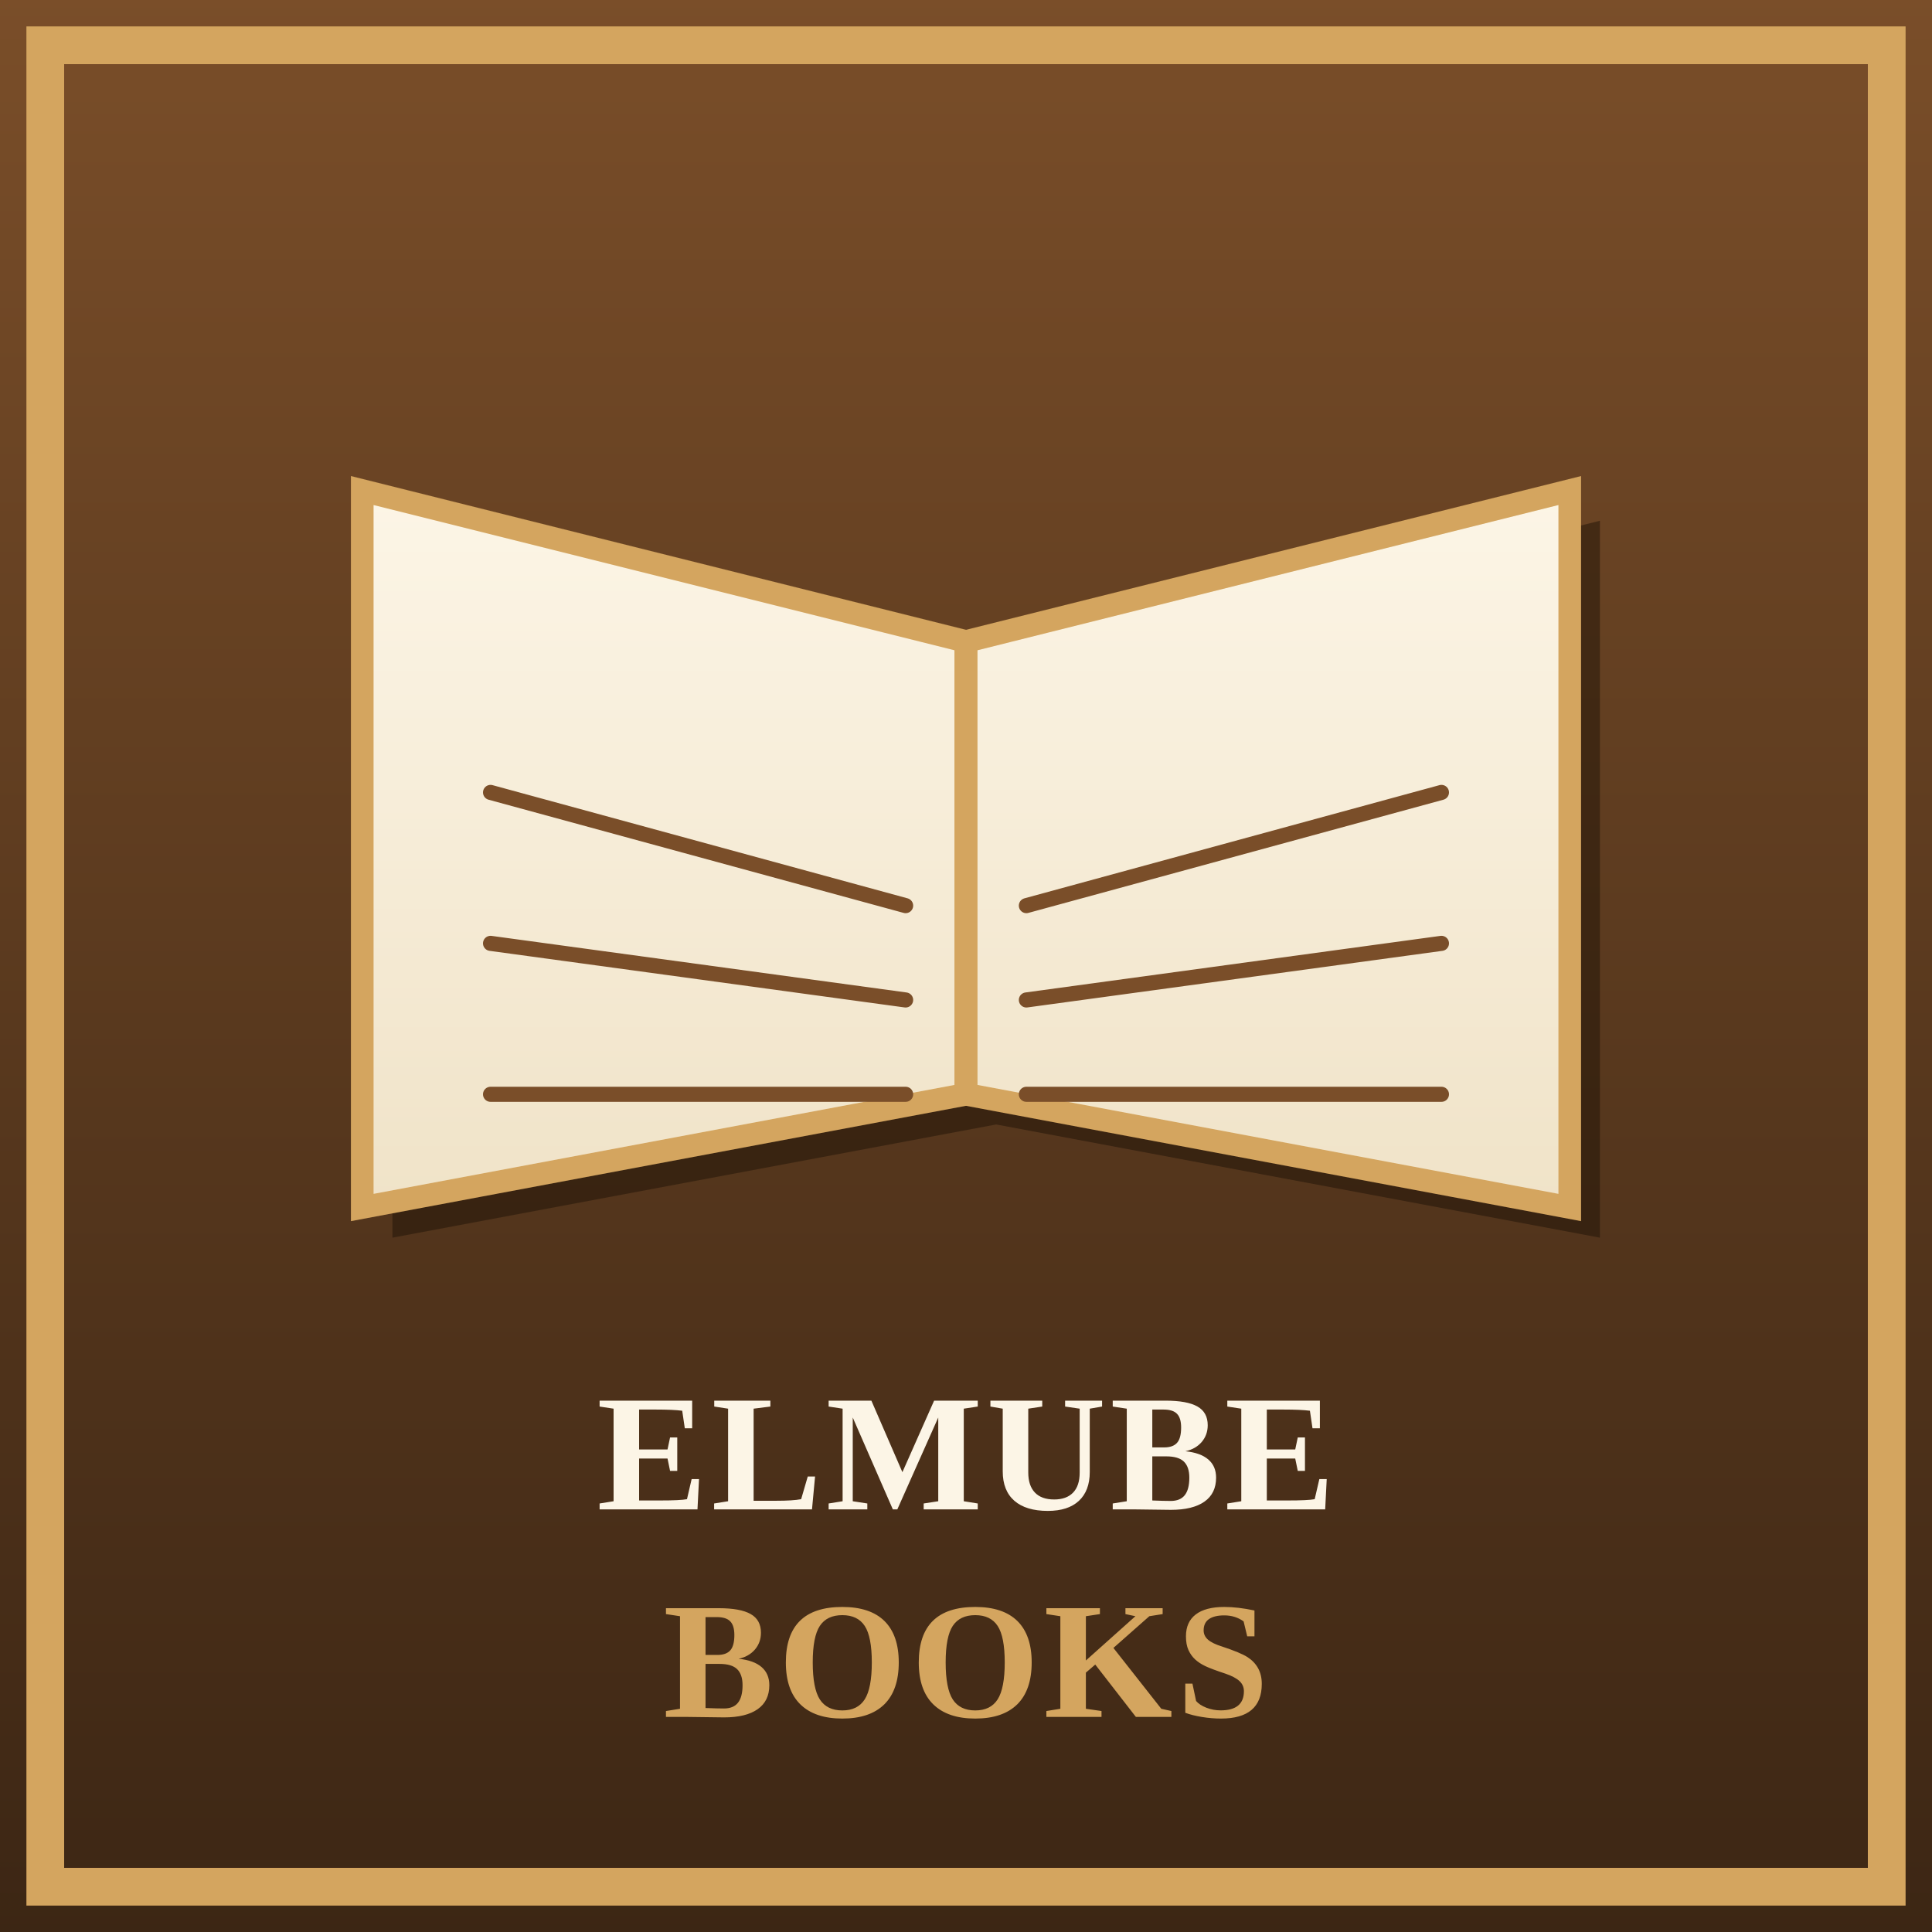
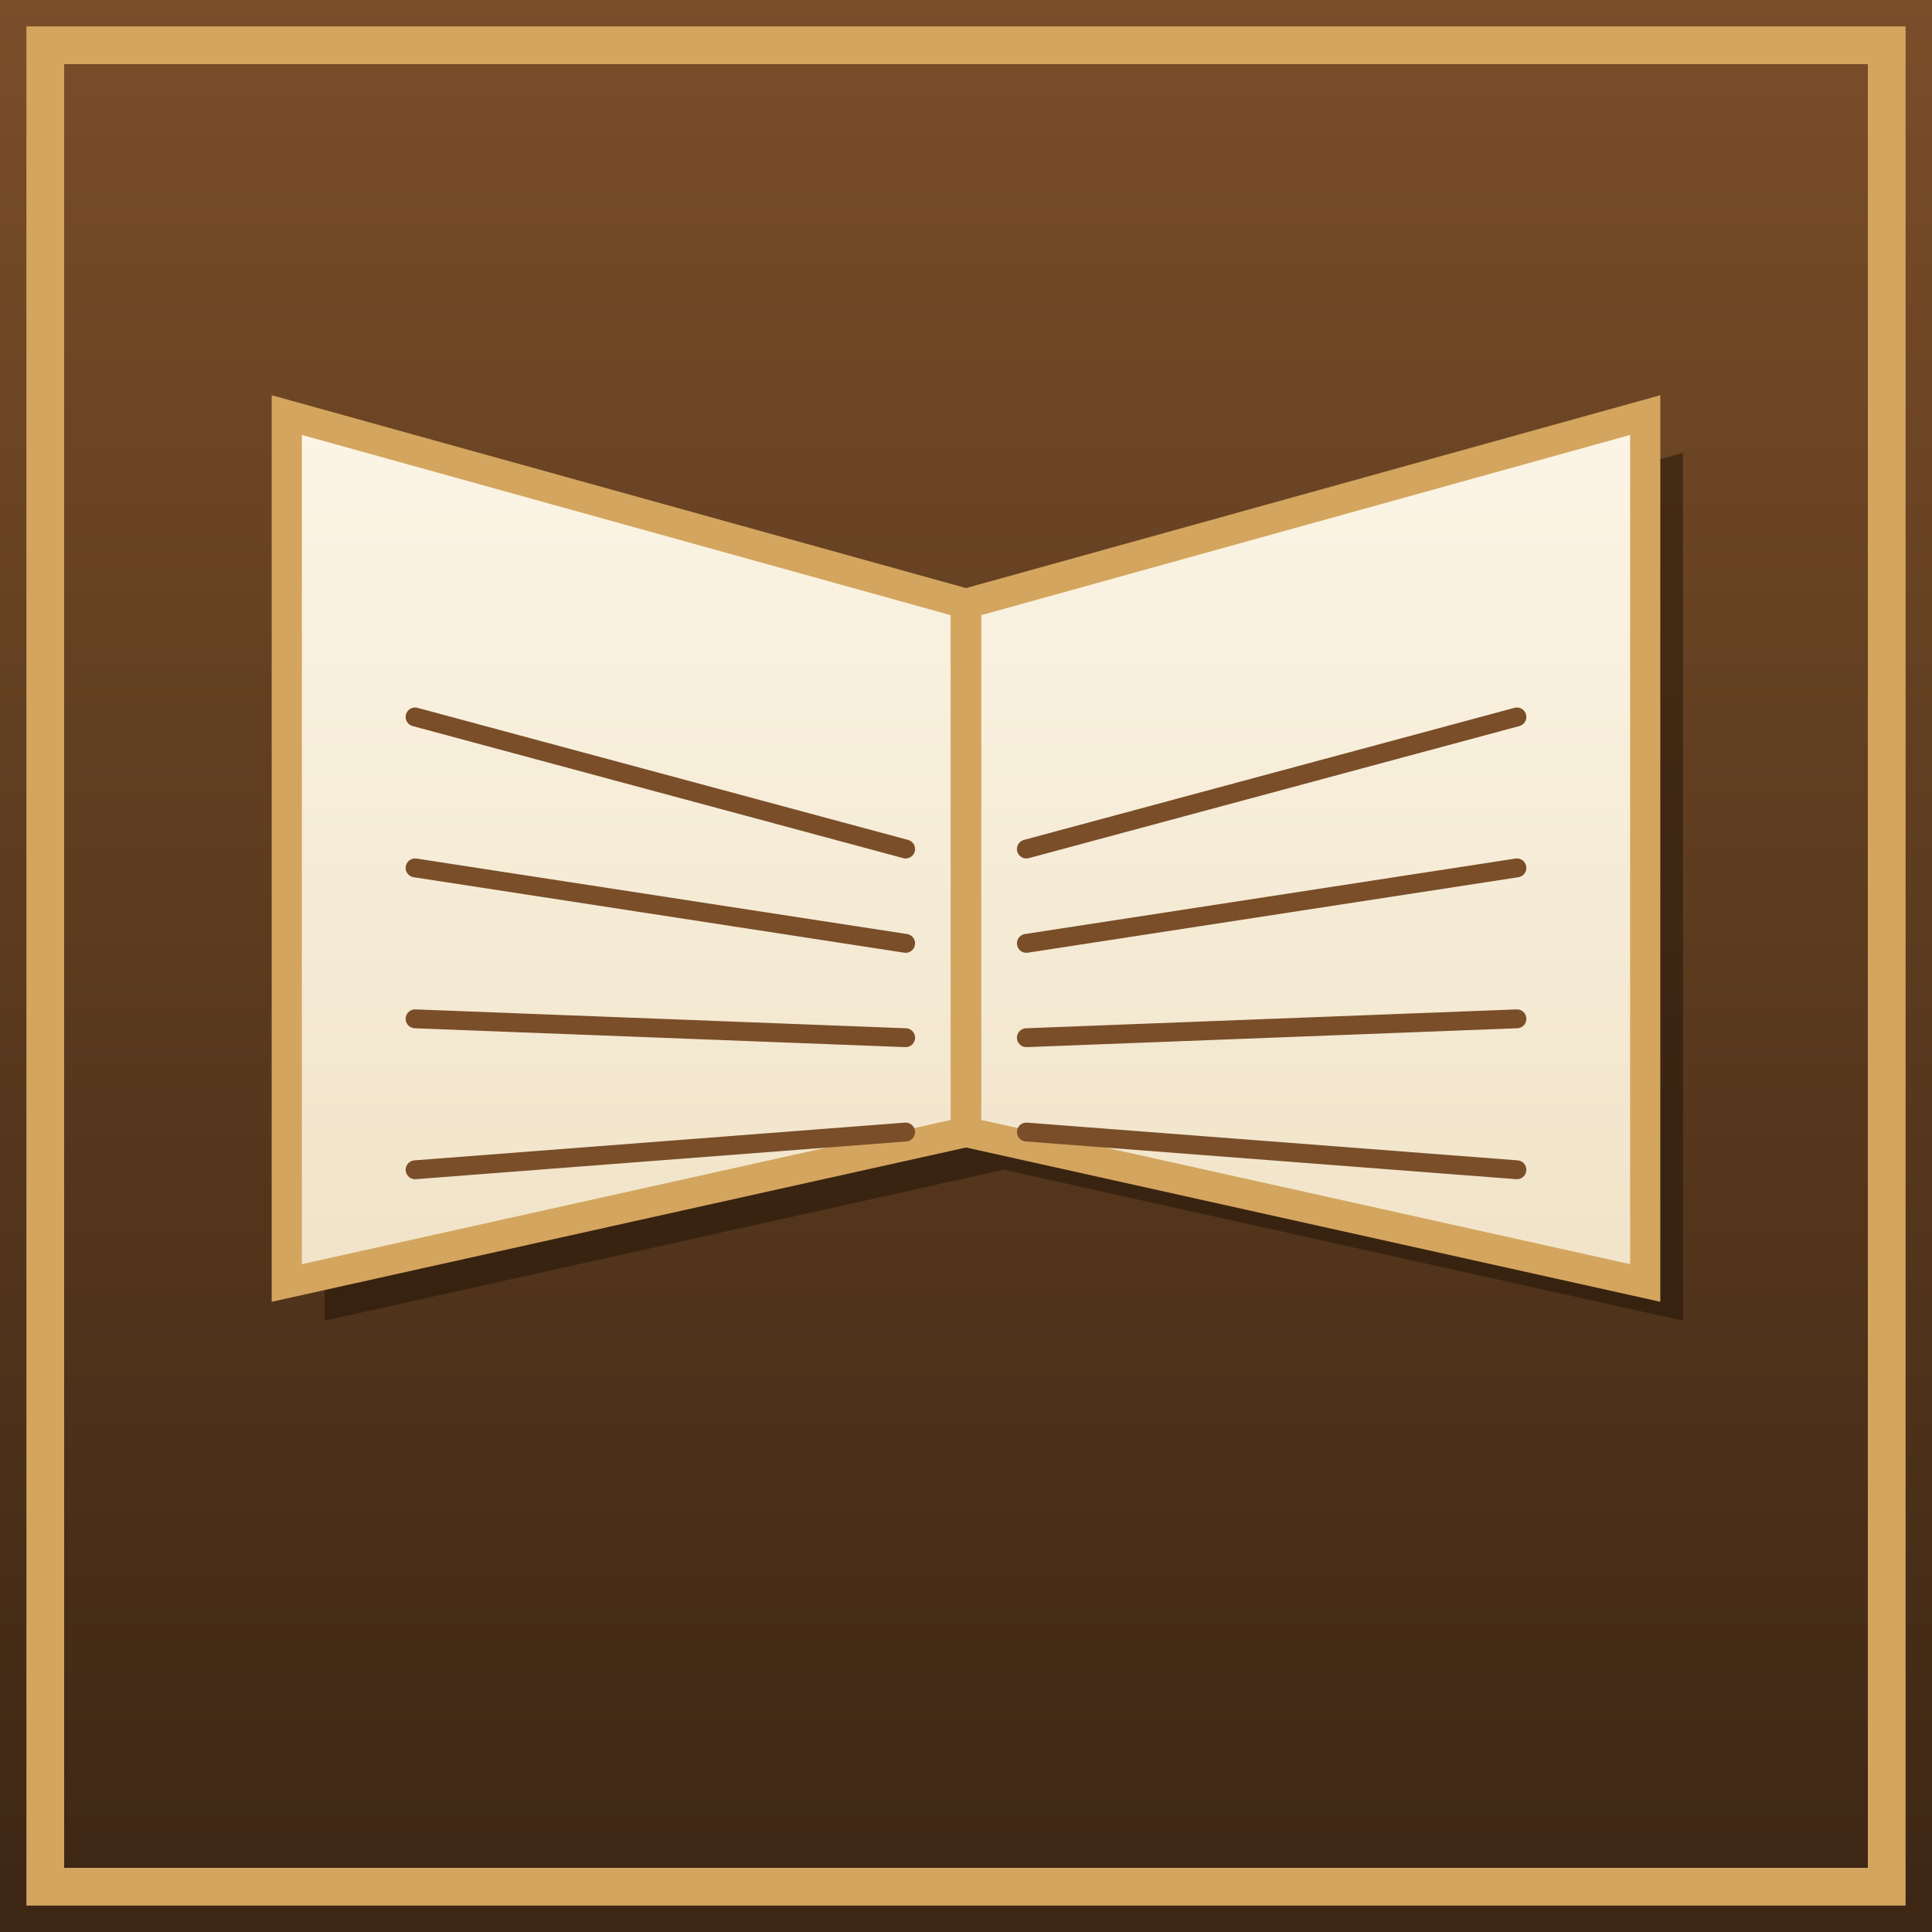
<svg xmlns="http://www.w3.org/2000/svg" viewBox="0 0 512 512">
  <defs>
    <linearGradient id="bg" x1="0" y1="0" x2="0" y2="1">
      <stop offset="0%" stop-color="#7a4e29" />
      <stop offset="100%" stop-color="#3c2614" />
    </linearGradient>
    <linearGradient id="page" x1="0" y1="0" x2="0" y2="1">
      <stop offset="0%" stop-color="#fcf5e6" />
      <stop offset="100%" stop-color="#f0e3c8" />
    </linearGradient>
  </defs>
  <rect width="512" height="512" fill="url(#bg)" />
  <rect x="12" y="12" width="488" height="488" fill="none" stroke="#d4a55f" stroke-width="10" />
-   <g transform="translate(8 8)" opacity="0.5">
-     <path d="M 96 130 L 256 170 L 416 130 L 416 320 L 256 290 L 96 320 Z" fill="#1e1206" />
+   <g transform="translate(10 10)" opacity="0.5">
+     <path d="M 76 110 L 256 160 L 436 110 L 436 340 L 256 300 L 76 340 Z" fill="#1e1206" />
  </g>
-   <path d="M 96 130 L 256 170 L 256 290 L 96 320 Z" fill="url(#page)" stroke="#d4a55f" stroke-width="6" />
-   <path d="M 256 170 L 416 130 L 416 320 L 256 290 Z" fill="url(#page)" stroke="#d4a55f" stroke-width="6" />
-   <line x1="256" y1="170" x2="256" y2="290" stroke="#d4a55f" stroke-width="6" />
-   <line x1="130" y1="210" x2="240" y2="240" stroke="#7a4e29" stroke-width="4" stroke-linecap="round" />
-   <line x1="130" y1="250" x2="240" y2="265" stroke="#7a4e29" stroke-width="4" stroke-linecap="round" />
-   <line x1="130" y1="290" x2="240" y2="290" stroke="#7a4e29" stroke-width="4" stroke-linecap="round" />
-   <line x1="272" y1="240" x2="382" y2="210" stroke="#7a4e29" stroke-width="4" stroke-linecap="round" />
-   <line x1="272" y1="265" x2="382" y2="250" stroke="#7a4e29" stroke-width="4" stroke-linecap="round" />
-   <line x1="272" y1="290" x2="382" y2="290" stroke="#7a4e29" stroke-width="4" stroke-linecap="round" />
-   <text x="256" y="400" font-family="Georgia, 'Times New Roman', serif" font-size="44" font-weight="bold" fill="#fcf5e6" text-anchor="middle" letter-spacing="1">ELMUBE</text>
-   <text x="256" y="455" font-family="Georgia, 'Times New Roman', serif" font-size="44" font-weight="bold" fill="#d4a55f" text-anchor="middle" letter-spacing="1">BOOKS</text>
+   <path d="M 76 110 L 256 160 L 256 300 L 76 340 Z" fill="url(#page)" stroke="#d4a55f" stroke-width="8" />
+   <path d="M 256 160 L 436 110 L 436 340 L 256 300 Z" fill="url(#page)" stroke="#d4a55f" stroke-width="8" />
+   <line x1="256" y1="160" x2="256" y2="300" stroke="#d4a55f" stroke-width="8" />
+   <line x1="110" y1="190" x2="240" y2="225" stroke="#7a4e29" stroke-width="5" stroke-linecap="round" />
+   <line x1="110" y1="230" x2="240" y2="250" stroke="#7a4e29" stroke-width="5" stroke-linecap="round" />
+   <line x1="110" y1="270" x2="240" y2="275" stroke="#7a4e29" stroke-width="5" stroke-linecap="round" />
+   <line x1="110" y1="310" x2="240" y2="300" stroke="#7a4e29" stroke-width="5" stroke-linecap="round" />
+   <line x1="272" y1="225" x2="402" y2="190" stroke="#7a4e29" stroke-width="5" stroke-linecap="round" />
+   <line x1="272" y1="250" x2="402" y2="230" stroke="#7a4e29" stroke-width="5" stroke-linecap="round" />
+   <line x1="272" y1="275" x2="402" y2="270" stroke="#7a4e29" stroke-width="5" stroke-linecap="round" />
+   <line x1="272" y1="300" x2="402" y2="310" stroke="#7a4e29" stroke-width="5" stroke-linecap="round" />
</svg>
